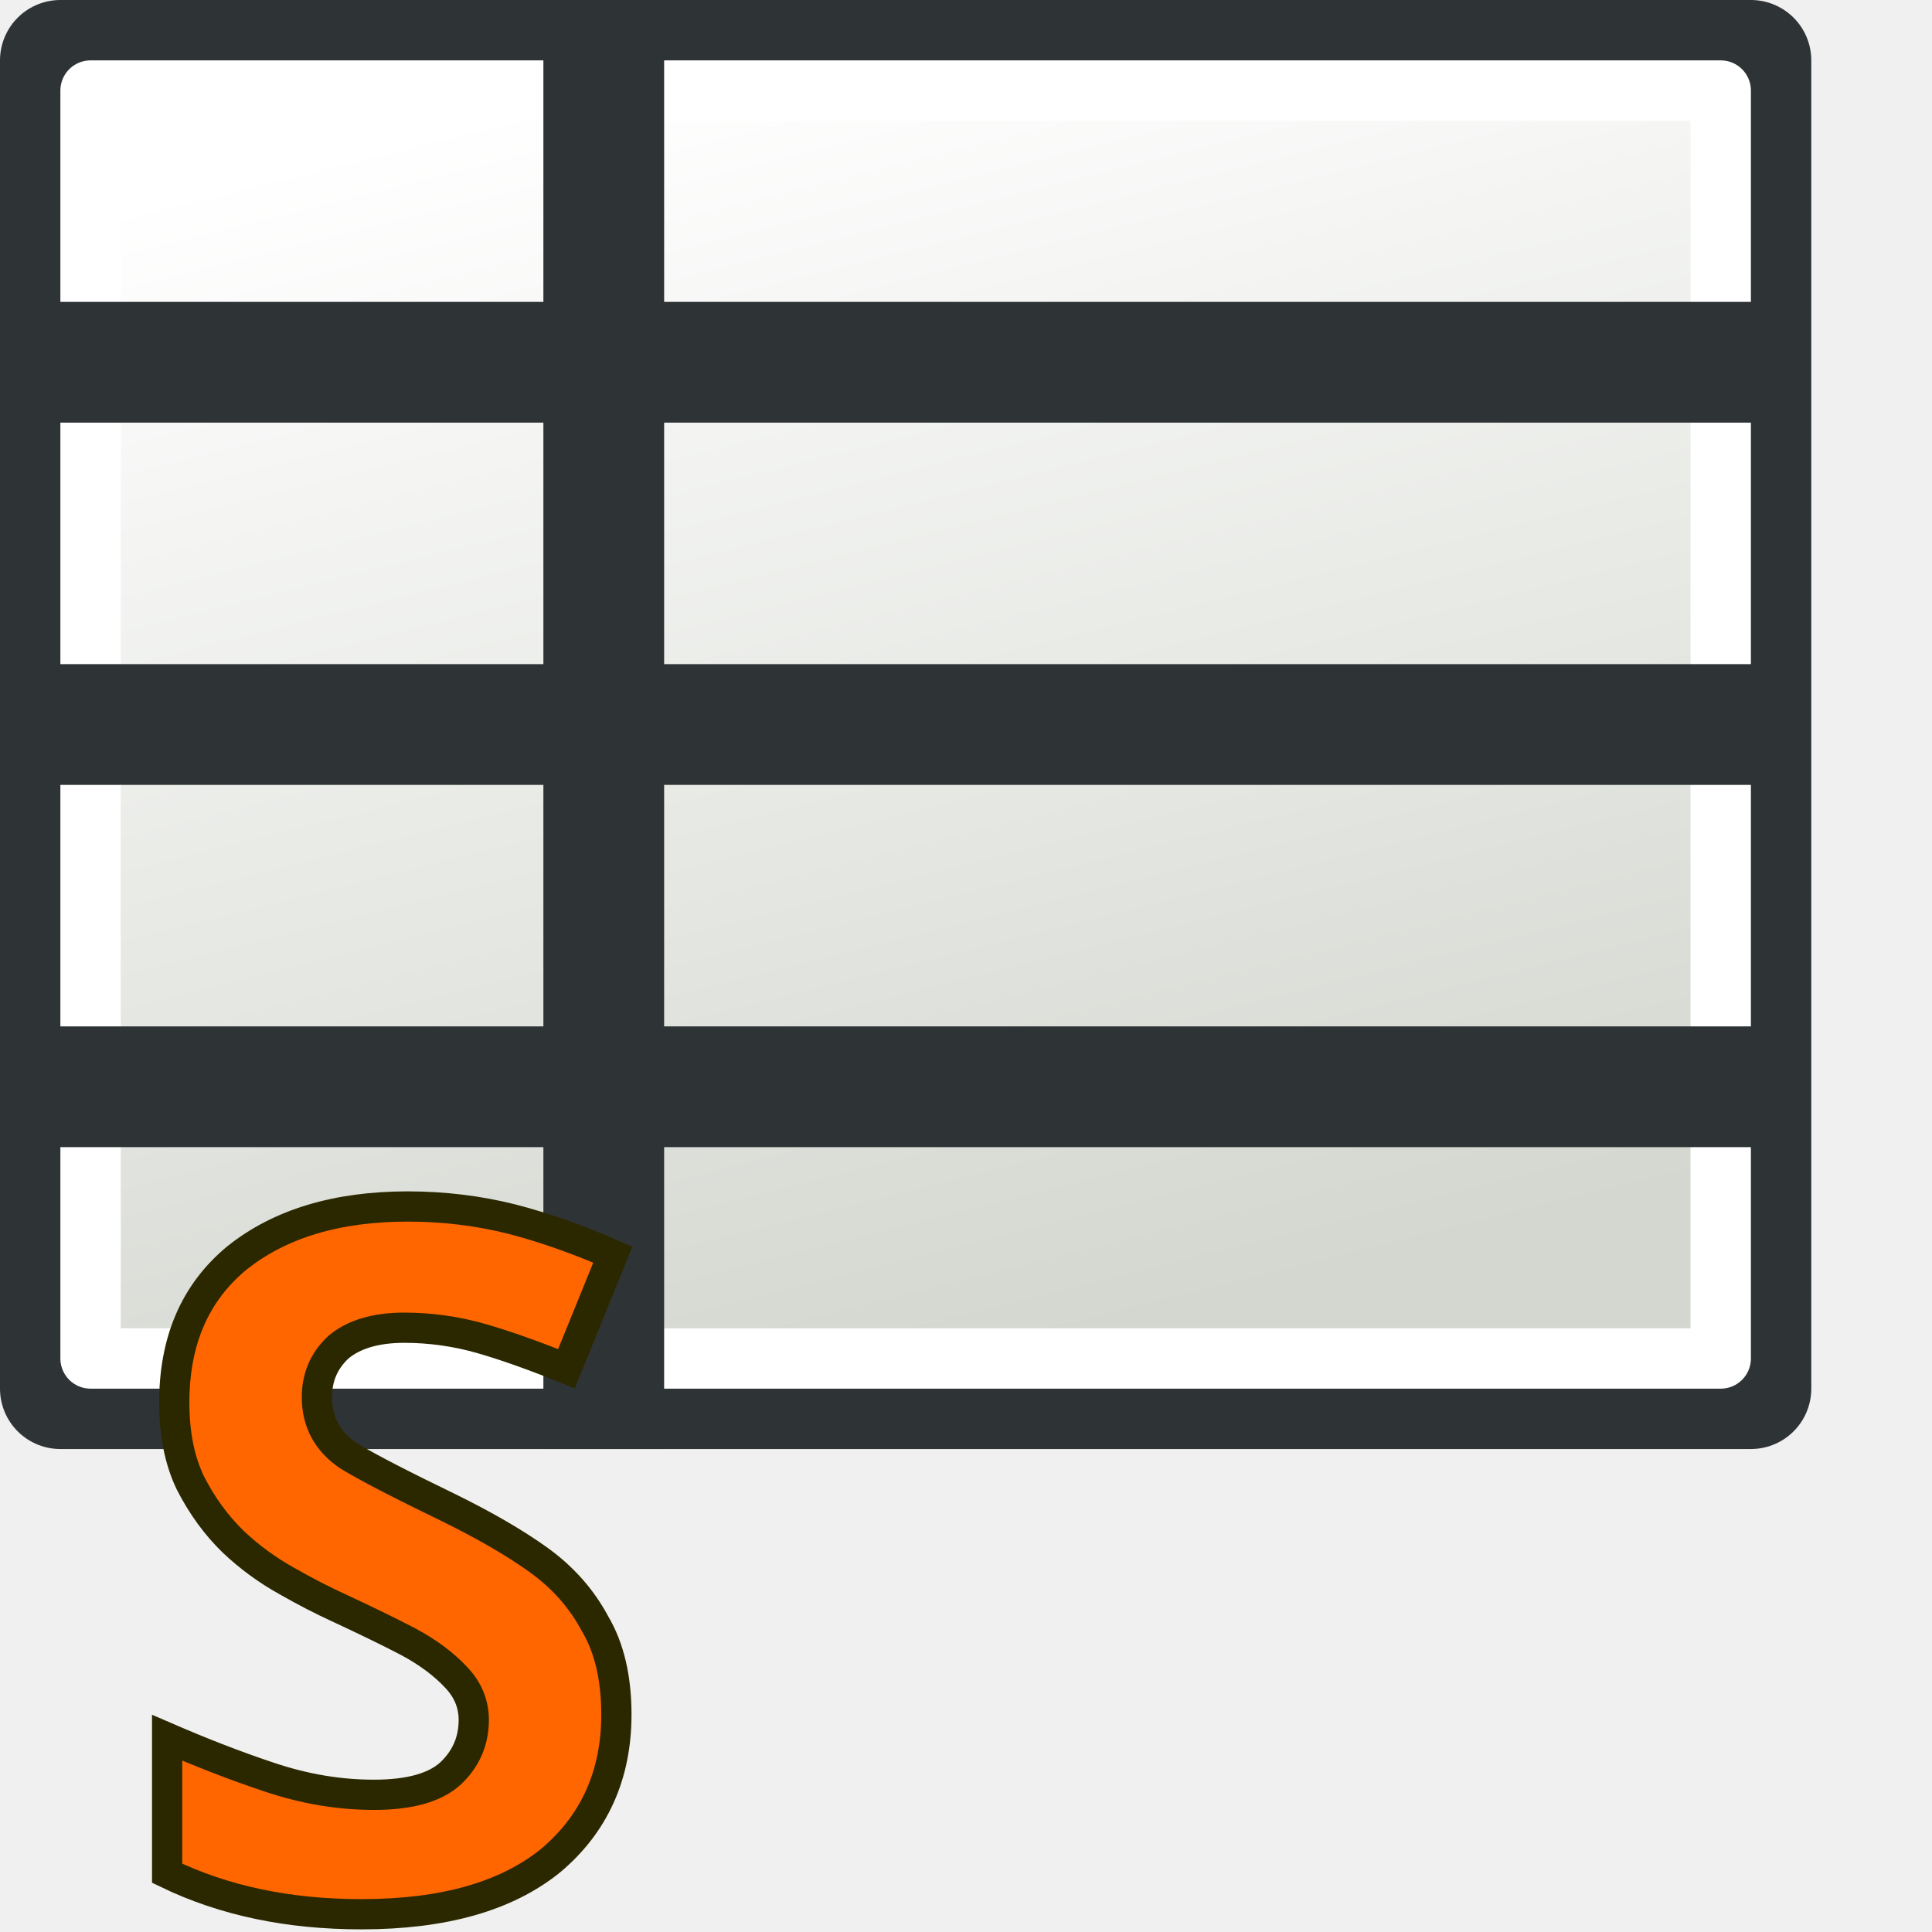
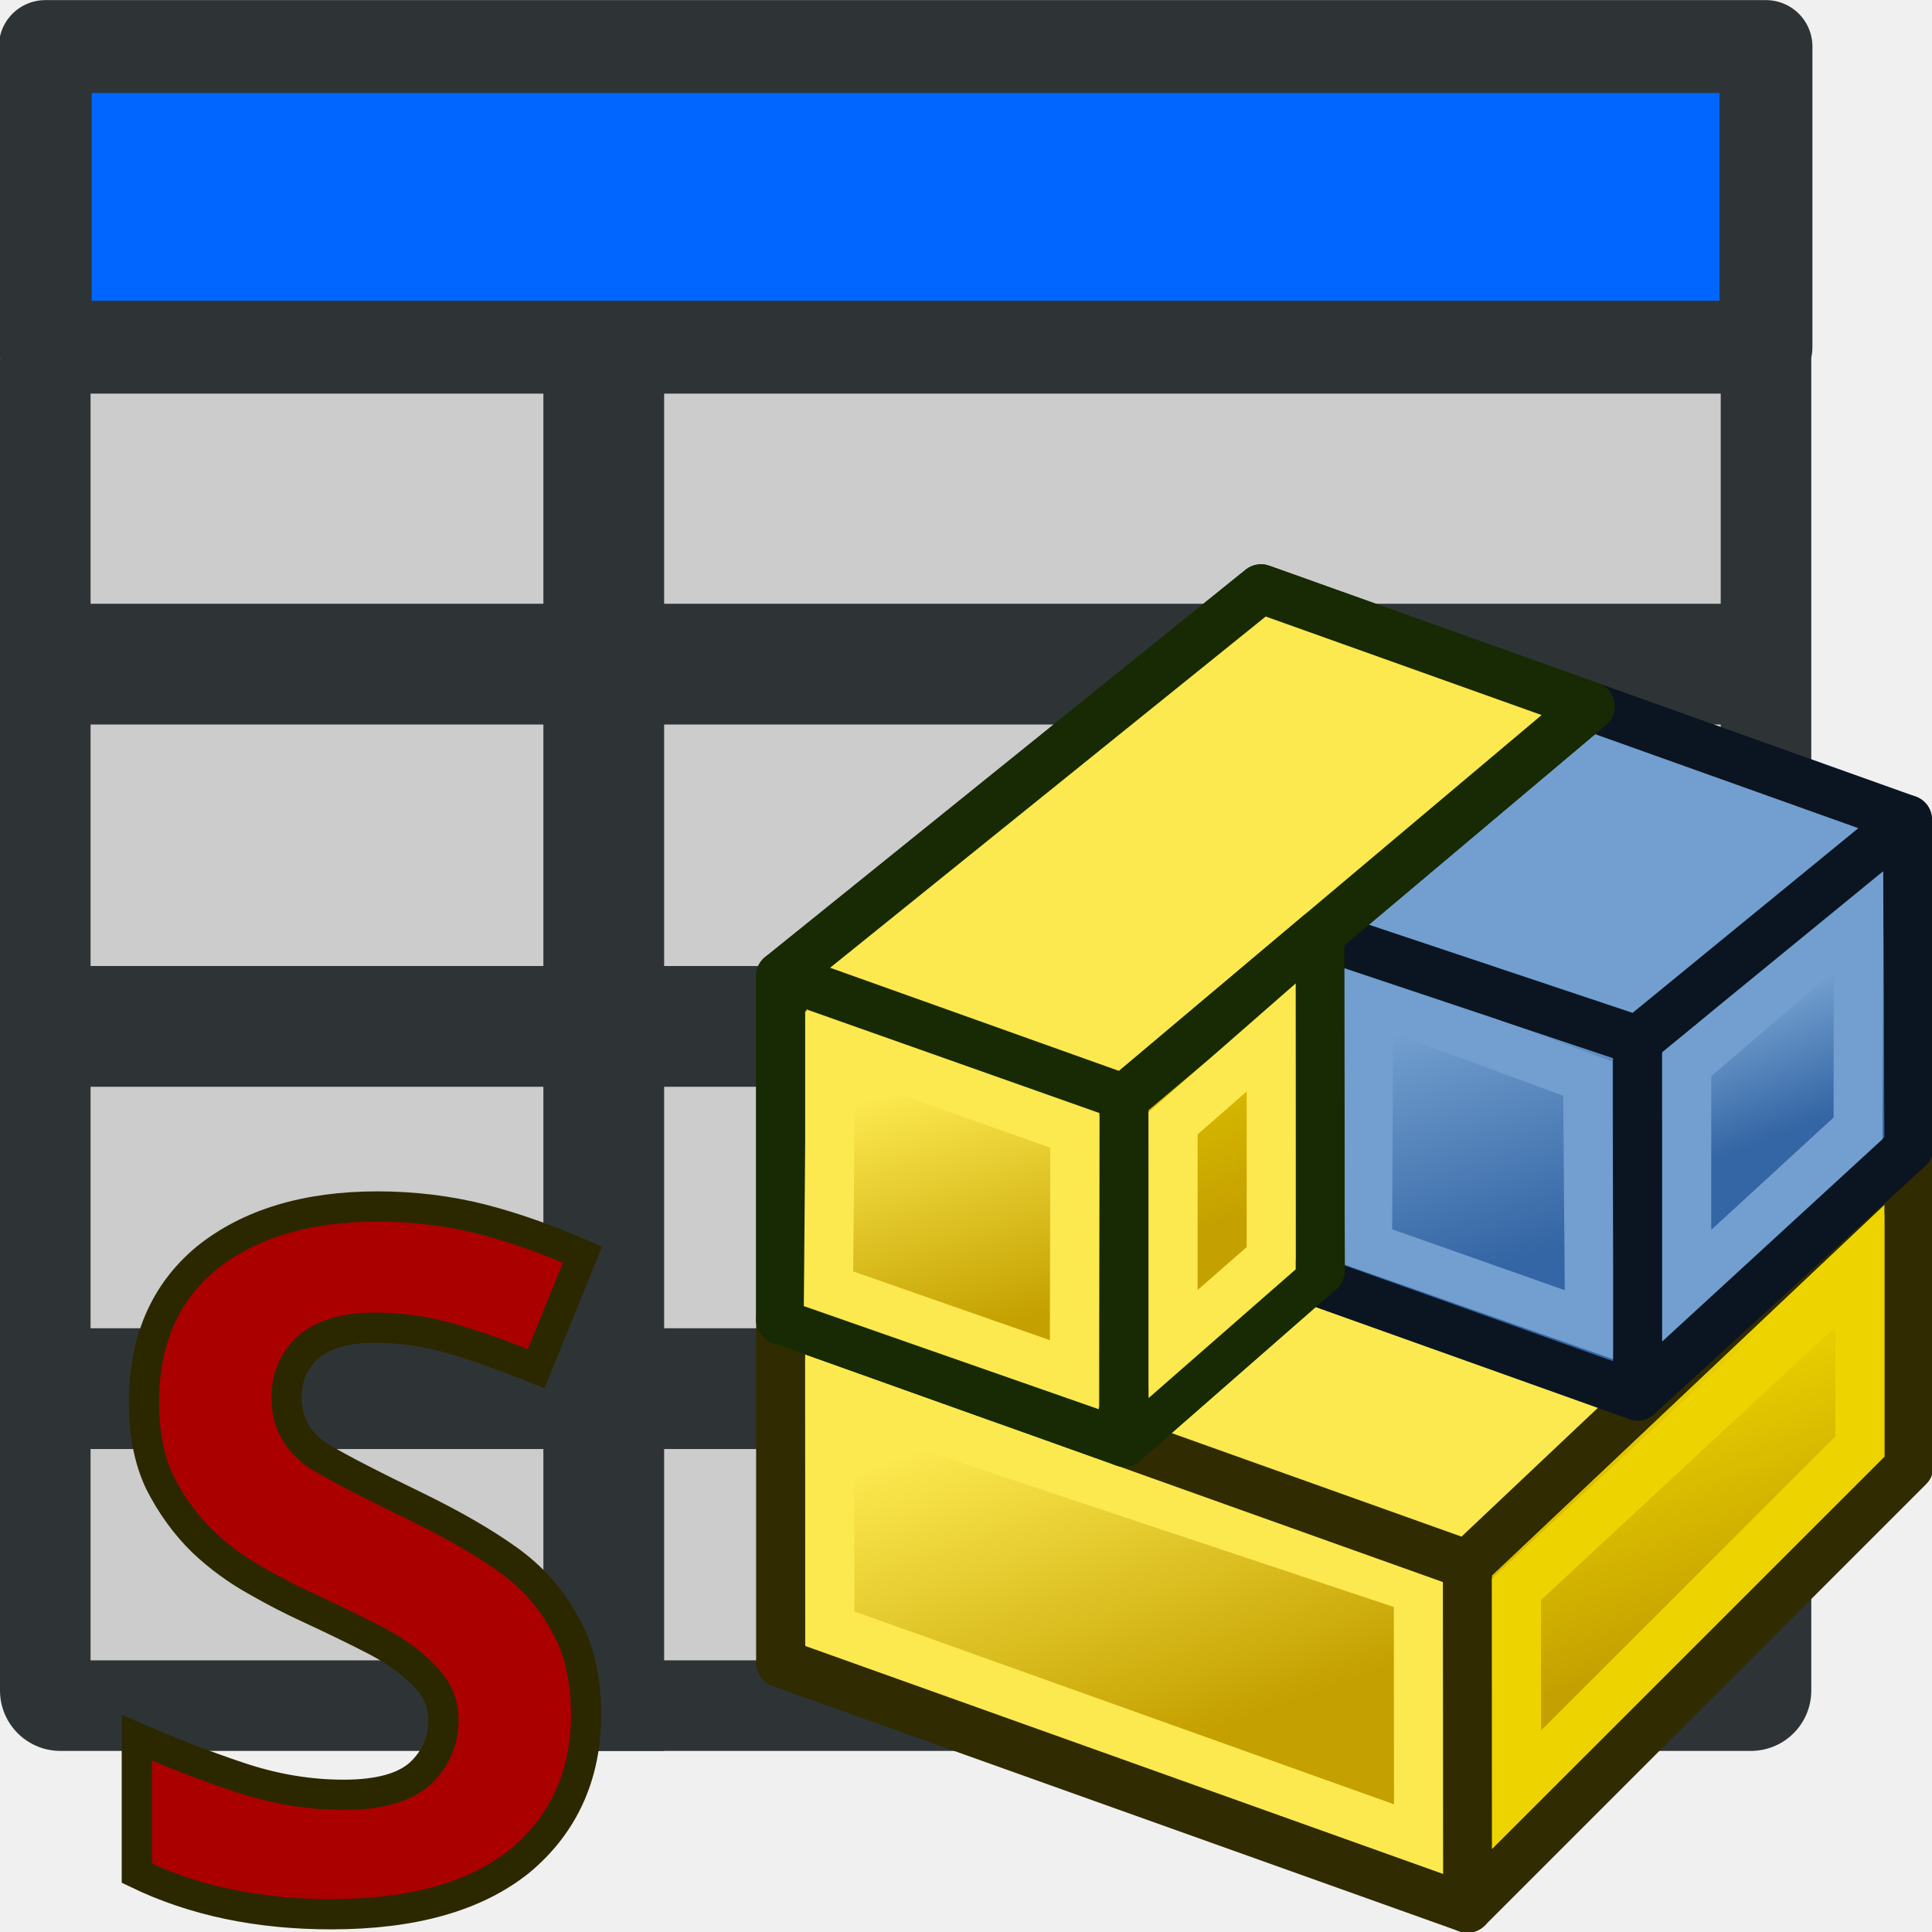
<svg xmlns="http://www.w3.org/2000/svg" xmlns:xlink="http://www.w3.org/1999/xlink" width="64" height="64" viewBox="0 0 16.933 16.933" version="1.1" id="svg1" xml:space="preserve">
  <defs id="defs1">
+     <linearGradient id="swatch2">
+       <stop style="stop-color:#ffffff;stop-opacity:1;" offset="0" id="stop4" />
+     </linearGradient>
    <linearGradient id="swatch7">
-       <stop style="stop-color:#22000b;stop-opacity:1;" offset="0" id="stop7" />
+       <stop style="stop-color:#292600;stop-opacity:1;" offset="0" id="stop7" />
    </linearGradient>
    <linearGradient id="swatch3">
      <stop style="stop-color:#2b2800;stop-opacity:1;" offset="0" id="stop3" />
    </linearGradient>
    <linearGradient id="linearGradient1">
      <stop style="stop-color:#000000;stop-opacity:1;" offset="0" id="stop1" />
      <stop style="stop-color:#ffdd00;stop-opacity:0;" offset="1" id="stop2" />
    </linearGradient>
-     <linearGradient id="linearGradient3783">
-       <stop style="stop-color:#d3d7cf;stop-opacity:1" offset="0" id="stop3785" />
-       <stop style="stop-color:#ffffff;stop-opacity:1" offset="1" id="stop3787" />
-     </linearGradient>
    <radialGradient xlink:href="#linearGradient3377" id="radialGradient3692" cx="45.883" cy="28.87" fx="45.883" fy="28.87" r="19.467" gradientUnits="userSpaceOnUse" />
    <radialGradient xlink:href="#linearGradient3377" id="radialGradient3703" gradientUnits="userSpaceOnUse" cx="135.383" cy="97.37" fx="135.383" fy="97.37" r="19.467" gradientTransform="matrix(0.97435,0.2250379,-0.4623105,2.001673,48.48755,-127.9988)" />
    <linearGradient id="linearGradient3377">
      <stop id="stop3379" offset="0" style="stop-color:#faff2b;stop-opacity:1;" />
      <stop id="stop3381" offset="1" style="stop-color:#ffaa00;stop-opacity:1;" />
    </linearGradient>
    <radialGradient xlink:href="#linearGradient3377" id="radialGradient3705" gradientUnits="userSpaceOnUse" cx="148.883" cy="81.87" fx="148.883" fy="81.87" r="19.467" gradientTransform="matrix(1.385259,-0.05136783,0.03705629,0.9993132,-60.3924,7.704044)" />
-     <linearGradient xlink:href="#linearGradient3783" id="linearGradient3789" x1="38" y1="58" x2="21" y2="5" gradientUnits="userSpaceOnUse" gradientTransform="matrix(1,0,0,0.7777778,0,5.111111)" />
-     <linearGradient id="linearGradient3861">
-       <stop style="stop-color:#3465a4;stop-opacity:1;" offset="0" id="stop3863" />
-       <stop style="stop-color:#729fcf;stop-opacity:1" offset="1" id="stop3865" />
+     <marker orient="auto" refY="0" refX="0" id="marker3034" style="overflow:visible">
+       <path id="path3032" d="M 0,0 5,-5 -12.5,0 5,5 Z" style="fill:#000000;fill-opacity:1;fill-rule:evenodd;stroke:#000000;stroke-width:1pt;stroke-opacity:1" transform="matrix(-0.4,0,0,-0.4,-4,0)" />
+     </marker>
+     <marker orient="auto" refY="0" refX="0" id="marker2976" style="overflow:visible">
+       <path id="path2974" d="M 0,0 5,-5 -12.5,0 5,5 Z" style="fill:#000000;fill-opacity:1;fill-rule:evenodd;stroke:#000000;stroke-width:1pt;stroke-opacity:1" transform="matrix(0.4,0,0,0.4,4,0)" />
+     </marker>
+     <marker style="overflow:visible" id="Arrow1Sstart" refX="0" refY="0" orient="auto">
+       <path transform="matrix(0.2,0,0,0.2,1.2,0)" style="fill:#000000;fill-opacity:1;fill-rule:evenodd;stroke:#000000;stroke-width:1pt;stroke-opacity:1" d="M 0,0 5,-5 -12.5,0 5,5 Z" id="path839" />
+     </marker>
+     <linearGradient id="linearGradient3794">
+       <stop style="stop-color:#000000;stop-opacity:1;" offset="0" id="stop3796" />
+       <stop style="stop-color:#000000;stop-opacity:0;" offset="1" id="stop3798" />
    </linearGradient>
-     <linearGradient id="linearGradient3774">
-       <stop style="stop-color:#4e9a06;stop-opacity:1" offset="0" id="stop3776" />
-       <stop style="stop-color:#8ae234;stop-opacity:1" offset="1" id="stop3778" />
+     <linearGradient id="linearGradient3864">
+       <stop id="stop3866" offset="0" style="stop-color:#71b2f8;stop-opacity:1;" />
+       <stop id="stop3868" offset="1" style="stop-color:#002795;stop-opacity:1;" />
    </linearGradient>
+     <linearGradient id="linearGradient3767">
+       <stop style="stop-color:#3465a4;stop-opacity:1" offset="0" id="stop3769" />
+       <stop style="stop-color:#729fcf;stop-opacity:1" offset="1" id="stop3771" />
+     </linearGradient>
+     <linearGradient id="linearGradient3777">
+       <stop style="stop-color:#204a87;stop-opacity:1" offset="0" id="stop3779" />
+       <stop style="stop-color:#3465a4;stop-opacity:1" offset="1" id="stop3781" />
+     </linearGradient>
+     <radialGradient xlink:href="#linearGradient3794" id="radialGradient3800" cx="1" cy="45" fx="1" fy="45" r="41" gradientTransform="matrix(0.9334821,-2.2905276e-8,0,0.2868757,0.06651751,32.09059)" gradientUnits="userSpaceOnUse" />
+     <linearGradient y2="21.837" x2="47.502" y1="51.18" x1="53.897" gradientTransform="matrix(0.6614583,-0.3895898,0,0.6326995,49.34479,283.6681)" gradientUnits="userSpaceOnUse" id="linearGradient1141" xlink:href="#linearGradient3777" />
+     <linearGradient y2="21.311" x2="17.329" y1="55.718" x1="22.117" gradientTransform="matrix(2.882353,0.5935826,0,2.318182,136.3616,-174.5987)" gradientUnits="userSpaceOnUse" id="linearGradient1143" xlink:href="#linearGradient3767" />
+     <linearGradient y2="21.311" x2="17.329" y1="55.718" x1="22.117" gradientTransform="matrix(0.7626226,0.157052,0,0.6133523,45.60173,262.6311)" gradientUnits="userSpaceOnUse" id="linearGradient1148" xlink:href="#linearGradient3767" />
+     <radialGradient xlink:href="#linearGradient3864" id="radialGradient3850" gradientUnits="userSpaceOnUse" gradientTransform="matrix(0.6028459,1.047164,-1.979402,1.13953,127.9588,-74.45691)" cx="51.329" cy="31.074" fx="51.329" fy="31.074" r="19.571" />
+     <radialGradient xlink:href="#linearGradient3377-6" id="radialGradient3699" gradientUnits="userSpaceOnUse" cx="76.383" cy="94.37" fx="76.383" fy="94.37" r="19.467" gradientTransform="matrix(0.9818943,0.1894295,-0.4109427,2.130092,40.16345,-121.1156)" />
+     <radialGradient xlink:href="#linearGradient3377" id="radialGradient3701" gradientUnits="userSpaceOnUse" cx="84.883" cy="77.043" fx="84.883" fy="77.043" r="19.467" gradientTransform="matrix(2.849242,1.258512,-0.4040415,0.9147407,-125.8413,-100.258)" />
+     <radialGradient r="19.467" fy="77.043" fx="84.883" cy="77.043" cx="84.883" gradientTransform="matrix(2.849242,1.258512,-0.4040415,0.9147407,-125.8413,-100.258)" gradientUnits="userSpaceOnUse" id="radialGradient3017" xlink:href="#linearGradient3377-6" />
+     <radialGradient xlink:href="#linearGradient3377-6" id="radialGradient3699-2" gradientUnits="userSpaceOnUse" cx="76.383" cy="94.37" fx="76.383" fy="94.37" r="19.467" gradientTransform="matrix(0.9818943,0.1894295,-0.4109427,2.130092,40.16345,-121.1156)" />
+     <linearGradient id="linearGradient3377-6">
+       <stop id="stop3379-2" offset="0" style="stop-color:#00afff;stop-opacity:1;" />
+       <stop id="stop3381-4" offset="1" style="stop-color:#0034ff;stop-opacity:1;" />
+     </linearGradient>
+     <radialGradient r="19.467" fy="77.043" fx="84.883" cy="77.043" cx="84.883" gradientTransform="matrix(2.849242,1.258512,-0.4040415,0.9147407,-125.8413,-100.258)" gradientUnits="userSpaceOnUse" id="radialGradient3017-8" xlink:href="#linearGradient3377-6" />
+     <radialGradient r="19.467" fy="77.043" fx="84.883" cy="77.043" cx="84.883" gradientTransform="matrix(2.849242,1.258512,-0.4040415,0.9147407,-125.8413,-100.258)" gradientUnits="userSpaceOnUse" id="radialGradient3844" xlink:href="#linearGradient3377-6" />
+     <radialGradient xlink:href="#linearGradient3377-6" id="radialGradient3699-7" gradientUnits="userSpaceOnUse" cx="76.383" cy="94.37" fx="76.383" fy="94.37" r="19.467" gradientTransform="matrix(0.9818943,0.1894295,-0.4109427,2.130092,40.16345,-121.1156)" />
+     <radialGradient r="19.467" fy="77.043" fx="84.883" cy="77.043" cx="84.883" gradientTransform="matrix(2.849242,1.258512,-0.4040415,0.9147407,-125.8413,-100.258)" gradientUnits="userSpaceOnUse" id="radialGradient3017-6" xlink:href="#linearGradient3377" />
+     <radialGradient r="19.467" fy="77.043" fx="84.883" cy="77.043" cx="84.883" gradientTransform="matrix(2.849242,1.258512,-0.4040415,0.9147407,-125.8413,-100.258)" gradientUnits="userSpaceOnUse" id="radialGradient3844-7" xlink:href="#linearGradient3377-6" />
+     <radialGradient xlink:href="#linearGradient3864" id="radialGradient4112" gradientUnits="userSpaceOnUse" gradientTransform="matrix(-0.1915761,0.4662146,-1.136416,-0.419043,156.5648,24.07671)" cx="86.837" cy="90.601" fx="86.837" fy="90.601" r="19.467" />
+     <radialGradient xlink:href="#linearGradient3864" id="radialGradient4114" gradientUnits="userSpaceOnUse" gradientTransform="matrix(0.1903683,-0.6138636,1.99853,-0.190928,-47.1332,165.4556)" cx="113.502" cy="65.849" fx="113.502" fy="65.849" r="19.467" />
+     <radialGradient r="19.467" fy="65.849" fx="113.502" cy="65.849" cx="113.502" gradientTransform="matrix(0.1903683,-0.6138636,1.99853,-0.190928,-47.1332,165.4556)" gradientUnits="userSpaceOnUse" id="radialGradient3180" xlink:href="#linearGradient3864" />
+     <radialGradient xlink:href="#linearGradient3864" id="radialGradient4112-9" gradientUnits="userSpaceOnUse" gradientTransform="matrix(-0.1915761,0.4662146,-1.136416,-0.419043,162.9924,26.56694)" cx="86.837" cy="90.601" fx="86.837" fy="90.601" r="19.467" />
+     <radialGradient xlink:href="#linearGradient3864" id="radialGradient4114-3" gradientUnits="userSpaceOnUse" gradientTransform="matrix(0.1903683,-0.6138636,1.99853,-0.190928,-47.1332,165.4556)" cx="113.502" cy="65.849" fx="113.502" fy="65.849" r="19.467" />
+     <radialGradient r="19.467" fy="65.849" fx="113.502" cy="65.849" cx="113.502" gradientTransform="matrix(0.1903683,-0.6138636,1.99853,-0.190928,-47.1332,165.4556)" gradientUnits="userSpaceOnUse" id="radialGradient3180-6" xlink:href="#linearGradient3864" />
+     <radialGradient xlink:href="#linearGradient3864" id="radialGradient4112-7" gradientUnits="userSpaceOnUse" gradientTransform="matrix(-0.1915761,0.4662146,-1.136416,-0.419043,156.5648,24.07671)" cx="86.837" cy="90.601" fx="86.837" fy="90.601" r="19.467" />
+     <radialGradient xlink:href="#linearGradient3864" id="radialGradient4114-9" gradientUnits="userSpaceOnUse" gradientTransform="matrix(0.1903683,-0.6138636,1.99853,-0.190928,-47.1332,165.4556)" cx="113.502" cy="65.849" fx="113.502" fy="65.849" r="19.467" />
+     <radialGradient r="19.467" fy="65.849" fx="113.502" cy="65.849" cx="113.502" gradientTransform="matrix(0.1903683,-0.6138636,1.99853,-0.190928,-47.1332,165.4556)" gradientUnits="userSpaceOnUse" id="radialGradient3180-9" xlink:href="#linearGradient3864" />
+     <linearGradient xlink:href="#linearGradient3864" id="linearGradient3822" x1="154.135" y1="33.267" x2="165.616" y2="46.43" gradientUnits="userSpaceOnUse" />
+     <radialGradient xlink:href="#linearGradient3864" id="radialGradient3703-5" gradientUnits="userSpaceOnUse" cx="132.705" cy="90.193" fx="132.705" fy="90.193" r="19.467" gradientTransform="matrix(-0.08162339,1.394907,-1.157257,-0.2696337,245.2277,-105.4436)" />
+     <radialGradient r="19.467" fy="90.193" fx="132.705" cy="90.193" cx="132.705" gradientTransform="matrix(-0.08162339,1.394907,-1.157257,-0.2696337,245.2277,-105.4436)" gradientUnits="userSpaceOnUse" id="radialGradient3294" xlink:href="#linearGradient3864" />
+     <linearGradient xlink:href="#linearGradient4023" id="linearGradient4029" x1="45" y1="34" x2="50" y2="59" gradientUnits="userSpaceOnUse" />
+     <linearGradient id="linearGradient4023">
+       <stop style="stop-color:#8ae234;stop-opacity:1;" offset="0" id="stop4025" />
+       <stop style="stop-color:#4e9a06;stop-opacity:1" offset="1" id="stop4027" />
+     </linearGradient>
+     <linearGradient xlink:href="#linearGradient3801-6-1" id="linearGradient3807-3-9" x1="110" y1="35" x2="85" y2="35" gradientUnits="userSpaceOnUse" spreadMethod="reflect" gradientTransform="matrix(0.4583334,0,0,0.5172414,7.374997,5.432404)" />
+     <linearGradient id="linearGradient3801-6-1">
+       <stop style="stop-color:#204a87;stop-opacity:1" offset="0" id="stop3803-7-2" />
+       <stop style="stop-color:#729fcf;stop-opacity:1" offset="1" id="stop3805-5-7" />
+     </linearGradient>
+     <linearGradient id="linearGradient3801-6">
+       <stop style="stop-color:#c4a000;stop-opacity:1" offset="0" id="stop3803-7" />
+       <stop style="stop-color:#fce94f;stop-opacity:1" offset="1" id="stop3805-5" />
+     </linearGradient>
+     <linearGradient xlink:href="#linearGradient3801-6" id="linearGradient3807-3-9-3" x1="110" y1="35" x2="85" y2="35" gradientUnits="userSpaceOnUse" spreadMethod="reflect" gradientTransform="matrix(0.4583334,0,0,0.5172414,7.374996,33.44828)" />
    <linearGradient id="linearGradient4389" x1="20.244" x2="17.244" y1="37.588" y2="27.588" gradientTransform="translate(-1.2435,-2.5881)" gradientUnits="userSpaceOnUse" xlink:href="#linearGradient3774" />
    <linearGradient id="linearGradient4399" x1="48.714" x2="44.714" y1="45.586" y2="34.586" gradientTransform="translate(1.2856,1.4142)" gradientUnits="userSpaceOnUse">
      <stop stop-color="#c4a000" offset="0" id="stop8" />
      <stop stop-color="#edd400" offset="1" id="stop10" />
    </linearGradient>
    <linearGradient id="linearGradient69042" x1="48.714" x2="44.714" y1="45.586" y2="34.586" gradientTransform="translate(-12.714,-17.586)" gradientUnits="userSpaceOnUse" xlink:href="#linearGradient3774" />
    <linearGradient id="linearGradient69056" x1="27.244" x2="22.244" y1="54.588" y2="40.588" gradientTransform="translate(-1.2435,-2.5881)" gradientUnits="userSpaceOnUse">
      <stop stop-color="#c4a000" offset="0" id="stop14" />
      <stop stop-color="#fce94f" offset="1" id="stop16" />
    </linearGradient>
-     <linearGradient id="linearGradient69709" x1="20.244" x2="17.244" y1="37.588" y2="27.588" gradientTransform="matrix(1,-0.026667,0,1,81.696,-5.3735)" gradientUnits="userSpaceOnUse" xlink:href="#linearGradient3861" />
-     <linearGradient id="linearGradient69717" x1="50.714" x2="48.714" y1="25.586" y2="20.586" gradientTransform="translate(61.2256,1.0356)" gradientUnits="userSpaceOnUse" xlink:href="#linearGradient3861" />
-     <linearGradient xlink:href="#linearGradient3861" id="linearGradient4389-0" x1="27.244" y1="54.588" x2="21.244" y2="30.588" gradientUnits="userSpaceOnUse" gradientTransform="translate(-1.243533,-2.588112)" />
-     <linearGradient xlink:href="#linearGradient4393-9" id="linearGradient4399-7" x1="48.714" y1="45.586" x2="40.714" y2="24.586" gradientUnits="userSpaceOnUse" gradientTransform="translate(1.285649,1.414214)" />
-     <linearGradient id="linearGradient4393-9">
-       <stop style="stop-color:#204a87;stop-opacity:1" offset="0" id="stop4395-8" />
-       <stop style="stop-color:#3465a4;stop-opacity:1" offset="1" id="stop4397-1" />
+     <linearGradient id="linearGradient69709" x1="20.244" x2="17.244" y1="37.588" y2="27.588" gradientTransform="matrix(1,-0.026667,0,1,81.696,-5.3735)" gradientUnits="userSpaceOnUse" xlink:href="#linearGradient3767" />
+     <linearGradient id="linearGradient69717" x1="50.714" x2="48.714" y1="25.586" y2="20.586" gradientTransform="translate(61.2256,1.0356)" gradientUnits="userSpaceOnUse" xlink:href="#linearGradient3767" />
+     <linearGradient id="linearGradient3774">
+       <stop stop-color="#4e9a06" offset="0" id="stop21" />
+       <stop stop-color="#8ae234" offset="1" id="stop23" />
    </linearGradient>
-     <linearGradient xlink:href="#swatch3" id="linearGradient3" gradientUnits="userSpaceOnUse" gradientTransform="translate(-23.45283,12.72894)" x1="24.656" y1="1.005" x2="29.369" y2="1.005" />
+     <linearGradient xlink:href="#linearGradient69056" id="linearGradient920" gradientUnits="userSpaceOnUse" gradientTransform="translate(-41.2435,-2.5881)" x1="20.244" y1="37.588" x2="17.244" y2="27.588" />
+     <linearGradient xlink:href="#linearGradient4399" id="linearGradient922" gradientUnits="userSpaceOnUse" gradientTransform="translate(-52.714,-17.586)" x1="48.714" y1="45.586" x2="44.714" y2="34.586" />
+     <linearGradient xlink:href="#linearGradient69056" id="linearGradient15" gradientUnits="userSpaceOnUse" gradientTransform="translate(-1.2435,-2.5881)" x1="27.244" y1="54.588" x2="22.244" y2="40.588" />
+     <linearGradient xlink:href="#linearGradient4399" id="linearGradient16" gradientUnits="userSpaceOnUse" gradientTransform="translate(1.2856,1.4142)" x1="48.714" y1="45.586" x2="44.714" y2="34.586" />
+     <linearGradient xlink:href="#swatch3" id="linearGradient24" gradientUnits="userSpaceOnUse" gradientTransform="translate(-23.71741,12.72894)" x1="24.656" y1="1.005" x2="29.369" y2="1.005" />
  </defs>
  <g id="layer1">
-     <g id="layer1-2" transform="matrix(0.2645833,0,0,0.2645833,-0.5291667,-1.5875)">
-       <rect style="color:#000000;display:inline;overflow:visible;visibility:visible;fill:#ffffff;stroke:#2e3436;stroke-width:4;stroke-linecap:butt;stroke-linejoin:round;stroke-miterlimit:4;stroke-dasharray:none;stroke-dashoffset:0;stroke-opacity:1;marker:none;enable-background:accumulate" id="rect3002-9" width="56" height="44" x="4" y="8" />
-       <rect style="color:#000000;display:inline;overflow:visible;visibility:visible;fill:url(#linearGradient3789);fill-opacity:1;stroke:#ffffff;stroke-width:2;stroke-linecap:butt;stroke-linejoin:round;stroke-miterlimit:4;stroke-dasharray:none;stroke-dashoffset:0;stroke-opacity:1;marker:none;enable-background:accumulate" id="rect3002-9-3" width="54" height="42" x="5" y="9" />
-       <path style="fill:none;stroke:#2e3436;stroke-width:4;stroke-linecap:butt;stroke-linejoin:miter;stroke-miterlimit:4;stroke-dasharray:none;stroke-opacity:1" d="M 3,18 H 61" id="path3790" />
-       <path style="fill:none;stroke:#2e3436;stroke-width:4;stroke-linecap:butt;stroke-linejoin:miter;stroke-miterlimit:4;stroke-dasharray:none;stroke-opacity:1" d="M 22,6 V 54" id="path3792" />
-       <path style="fill:none;stroke:#2e3436;stroke-width:4;stroke-linecap:butt;stroke-linejoin:miter;stroke-miterlimit:4;stroke-dasharray:none;stroke-opacity:1" d="M 3,30 H 61" id="path3794" />
-       <path style="fill:none;stroke:#2e3436;stroke-width:4;stroke-linecap:butt;stroke-linejoin:miter;stroke-miterlimit:4;stroke-dasharray:none;stroke-opacity:1" d="M 3,42 H 61" id="path3796" />
+     <g id="layer1-2" transform="matrix(0.2645833,0,0,0.2645833,-0.5291669,1.058333)" style="fill:#cccccc">
+       <rect style="color:#000000;display:inline;overflow:visible;visibility:visible;fill:#cccccc;stroke:#2e3436;stroke-width:4;stroke-linecap:round;stroke-linejoin:round;stroke-miterlimit:4;stroke-dasharray:none;stroke-dashoffset:0;stroke-opacity:1;marker:none;paint-order:fill markers stroke;enable-background:accumulate" id="rect3002-9" width="56" height="44" x="4" y="8" />
+       <rect style="color:#000000;display:inline;overflow:visible;visibility:visible;fill:#cccccc;fill-opacity:1;stroke:none;stroke-width:2;stroke-linecap:butt;stroke-linejoin:round;stroke-miterlimit:4;stroke-dasharray:none;stroke-dashoffset:0;stroke-opacity:1;marker:none;enable-background:accumulate" id="rect3002-9-3" width="54" height="42" x="5" y="9" />
+       <path style="fill:#cccccc;stroke:#2e3436;stroke-width:4;stroke-linecap:butt;stroke-linejoin:miter;stroke-miterlimit:4;stroke-dasharray:none;stroke-opacity:1" d="M 3,18 H 61" id="path3790" />
+       <path style="fill:#cccccc;stroke:#2e3436;stroke-width:4;stroke-linecap:butt;stroke-linejoin:miter;stroke-miterlimit:4;stroke-dasharray:none;stroke-opacity:1" d="M 22,6 V 54" id="path3792" />
+       <path style="fill:#cccccc;stroke:#2e3436;stroke-width:4;stroke-linecap:butt;stroke-linejoin:miter;stroke-miterlimit:4;stroke-dasharray:none;stroke-opacity:1" d="M 3,30 H 61" id="path3794" />
+       <path style="fill:#cccccc;stroke:#2e3436;stroke-width:4;stroke-linecap:butt;stroke-linejoin:miter;stroke-miterlimit:4;stroke-dasharray:none;stroke-opacity:1" d="M 3,42 H 61" id="path3796" />
    </g>
-     <text xml:space="preserve" style="font-style:normal;font-variant:normal;font-weight:bold;font-stretch:normal;font-size:8.467px;font-family:'Segoe UI';-inkscape-font-specification:'Segoe UI, Bold';font-variant-ligatures:normal;font-variant-caps:normal;font-variant-numeric:normal;font-variant-east-asian:normal;fill:#ff6600;fill-opacity:1;fill-rule:evenodd;stroke:url(#linearGradient3);stroke-width:0.265;stroke-linecap:butt;paint-order:markers fill stroke" x="1.075" y="16.698" id="text6">
-       <tspan id="tspan1" style="stroke:url(#linearGradient3)" x="1.075" y="16.698">S</tspan>
+     <g id="g15" transform="matrix(0.2149739,0,0,0.2149739,4.907194,4.040739)">
+       <g id="g40" style="stroke-width:2">
+         <path d="M 9,49 V 35 l 28,10 v 14 z" id="path30" style="fill:url(#linearGradient15);stroke:#302b00;stroke-linejoin:round" />
+         <path d="M 37,59 V 45 L 55,28 v 13 z" id="path32" style="fill:url(#linearGradient16);stroke:#302b00;stroke-linejoin:round" />
+         <path d="M 11.008,47.606 11,38 l 24,8 0.008,10.185 z" id="path34" style="fill:none;stroke:#fce94f" />
+         <path d="M 39.005,54.168 39,46 l 14,-13 0.002,7.177 z" id="path36" style="fill:none;stroke:#edd400" />
+         <path d="M 23,40 42,23 55,28 37,45 Z" id="path38" style="fill:#fce94f;stroke:#302b00;stroke-linejoin:round" />
+       </g>
+       <g id="g943" transform="translate(-60)">
+         <path d="m 91,33.5 -0.027,-14.214 12.967,4.335 v 14.5 z" id="path54" style="fill:url(#linearGradient69709);stroke:#0b1521;stroke-width:2;stroke-linejoin:round" />
+         <path d="m 92.927,32.029 0.047,-10.141 8.927,3.29 0.078,10.042 z" id="path56" style="fill:none;stroke:#729fcf;stroke-width:2" />
+         <path d="m 103.94,38.121 v -14.5 l 11,-9 L 115,28 Z" id="path58" style="fill:url(#linearGradient69717);stroke:#0b1521;stroke-width:2;stroke-linejoin:round" />
+         <path d="m 105.94,33.621 v -9 l 7,-6 -0.012,8.582 z" id="path60" style="fill:none;stroke:#729fcf;stroke-width:2" />
+         <path d="M 90.973,19.286 102,10 l 12.94,4.621 -11,9 z" id="path62" style="fill:#729fcf;stroke:#0b1521;stroke-width:2;stroke-linejoin:round" />
+       </g>
+       <g display="none" fill="#ef2929" fill-rule="evenodd" opacity="0.588" stroke="#ef2929" stroke-width="1px" id="g94">
+         <path d="M 9,35 V 49" id="path66" />
+         <path d="M 9,35 37,45" id="path68" />
+         <path d="M 55,28 V 41" id="path70" />
+         <path d="M 37,45 55,28" id="path72" />
+         <path d="M 23,40 V 26" id="path74" />
+         <path d="m 29,5 13,5" id="path76" />
+         <path d="M 23,26 42,10" id="path78" />
+         <path d="M 19,13 29,5" id="path80" />
+         <path d="m 55,15 -9,8" id="path82" />
+         <path d="M 42,23 V 10" id="path84" />
+         <path d="m 42,23 14,5" id="path86" />
+         <path d="M 23,40 42,23" id="path88" />
+         <path d="M 23,10 H 42" id="path90" />
+         <path d="M 34,17 V 30" id="path92" />
+       </g>
+       <g id="g963" transform="translate(40)">
+         <g style="stroke:#172a04;stroke-width:2;stroke-linejoin:round" transform="translate(-40)" id="g48">
+           <path style="fill:url(#linearGradient4389)" id="path42" d="M 9,35 V 21 l 14,5 v 14 z" />
+           <path style="fill:#8ae234" id="path44" d="M 9,21 28.585,5.209 42,10 l -19,16 z" />
+           <path style="fill:url(#linearGradient69042)" id="path46" d="M 23,40 V 26 l 7.973,-6.714 0.027,13.714 z" />
+         </g>
+         <path style="fill:url(#linearGradient920);fill-opacity:1;stroke:#172a04;stroke-width:2;stroke-linejoin:round" id="path912" d="M -31,35 V 21 l 14,5 v 14 z" />
+         <path style="fill:#fce94f;fill-opacity:1;stroke:#172a04;stroke-width:2;stroke-linejoin:round;stroke-opacity:1" id="path914" d="M -31,21 -11.415,5.209 2,10 l -19,16 z" />
+         <path style="fill:url(#linearGradient922);fill-opacity:1;stroke:#172a04;stroke-width:2;stroke-linejoin:round" id="path916" d="M -17,40 V 26 l 7.973,-6.714 0.027,13.714 z" />
+         <path d="m -15,36 v -9 l 4,-3.5 v 9 z" id="path50" style="fill:none;stroke:#fce94f;stroke-width:2;stroke-opacity:1" />
+         <path d="m -29.049,33.746 0.087,-9.98 9.957,3.523 -0.021,9.961 z" id="path52" style="fill:none;stroke:#fce94f;stroke-width:2;stroke-opacity:1" />
+       </g>
+     </g>
+     <rect style="fill:#0066ff;fill-opacity:1;stroke:#2e3436;stroke-width:0.814;stroke-linecap:round;stroke-linejoin:round;stroke-dasharray:none;stroke-dashoffset:0;stroke-opacity:1;paint-order:normal" id="rect6" width="15.081" height="2.635" x="0.397" y="0.408" />
+     <text xml:space="preserve" style="font-style:normal;font-variant:normal;font-weight:bold;font-stretch:normal;font-size:8.467px;font-family:'Segoe UI';-inkscape-font-specification:'Segoe UI, Bold';font-variant-ligatures:normal;font-variant-caps:normal;font-variant-numeric:normal;font-variant-east-asian:normal;fill:#aa0000;fill-opacity:1;fill-rule:evenodd;stroke:url(#linearGradient24);stroke-width:0.265;stroke-linecap:butt;paint-order:markers fill stroke" x="0.81" y="16.698" id="text6">
+       <tspan id="tspan20" style="stroke:url(#linearGradient24)" x="0.81" y="16.698">S</tspan>
    </text>
  </g>
</svg>
